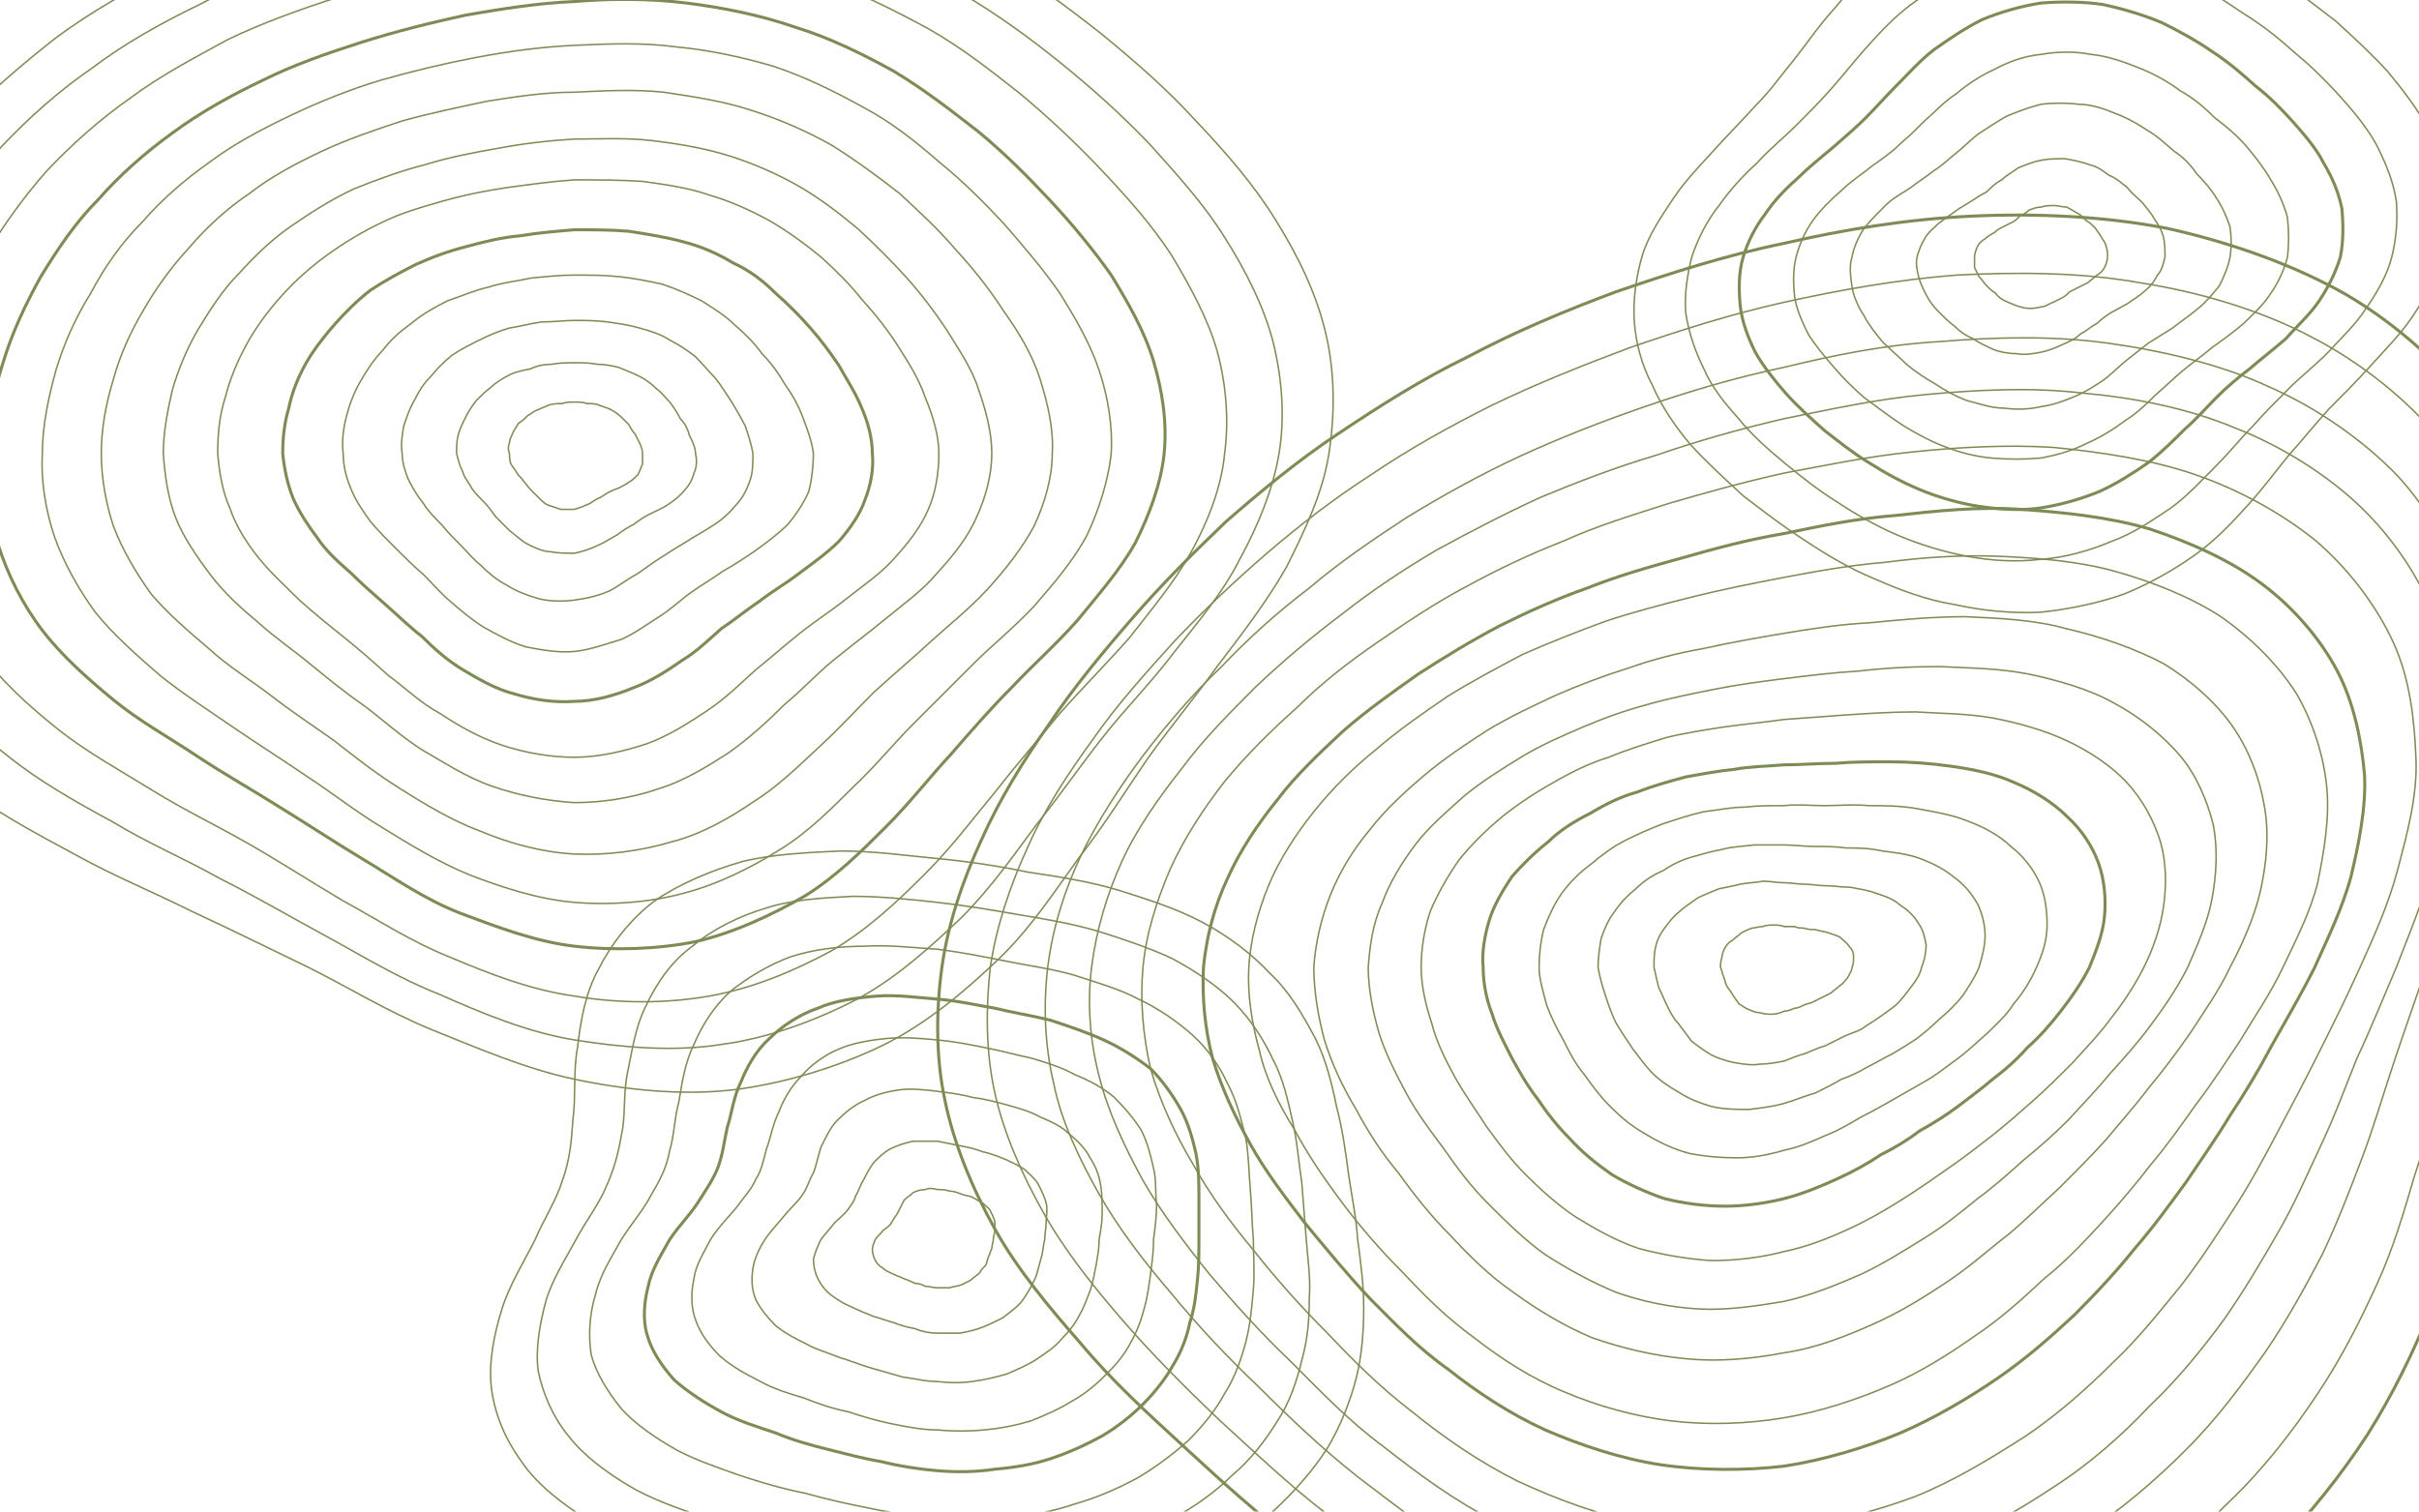
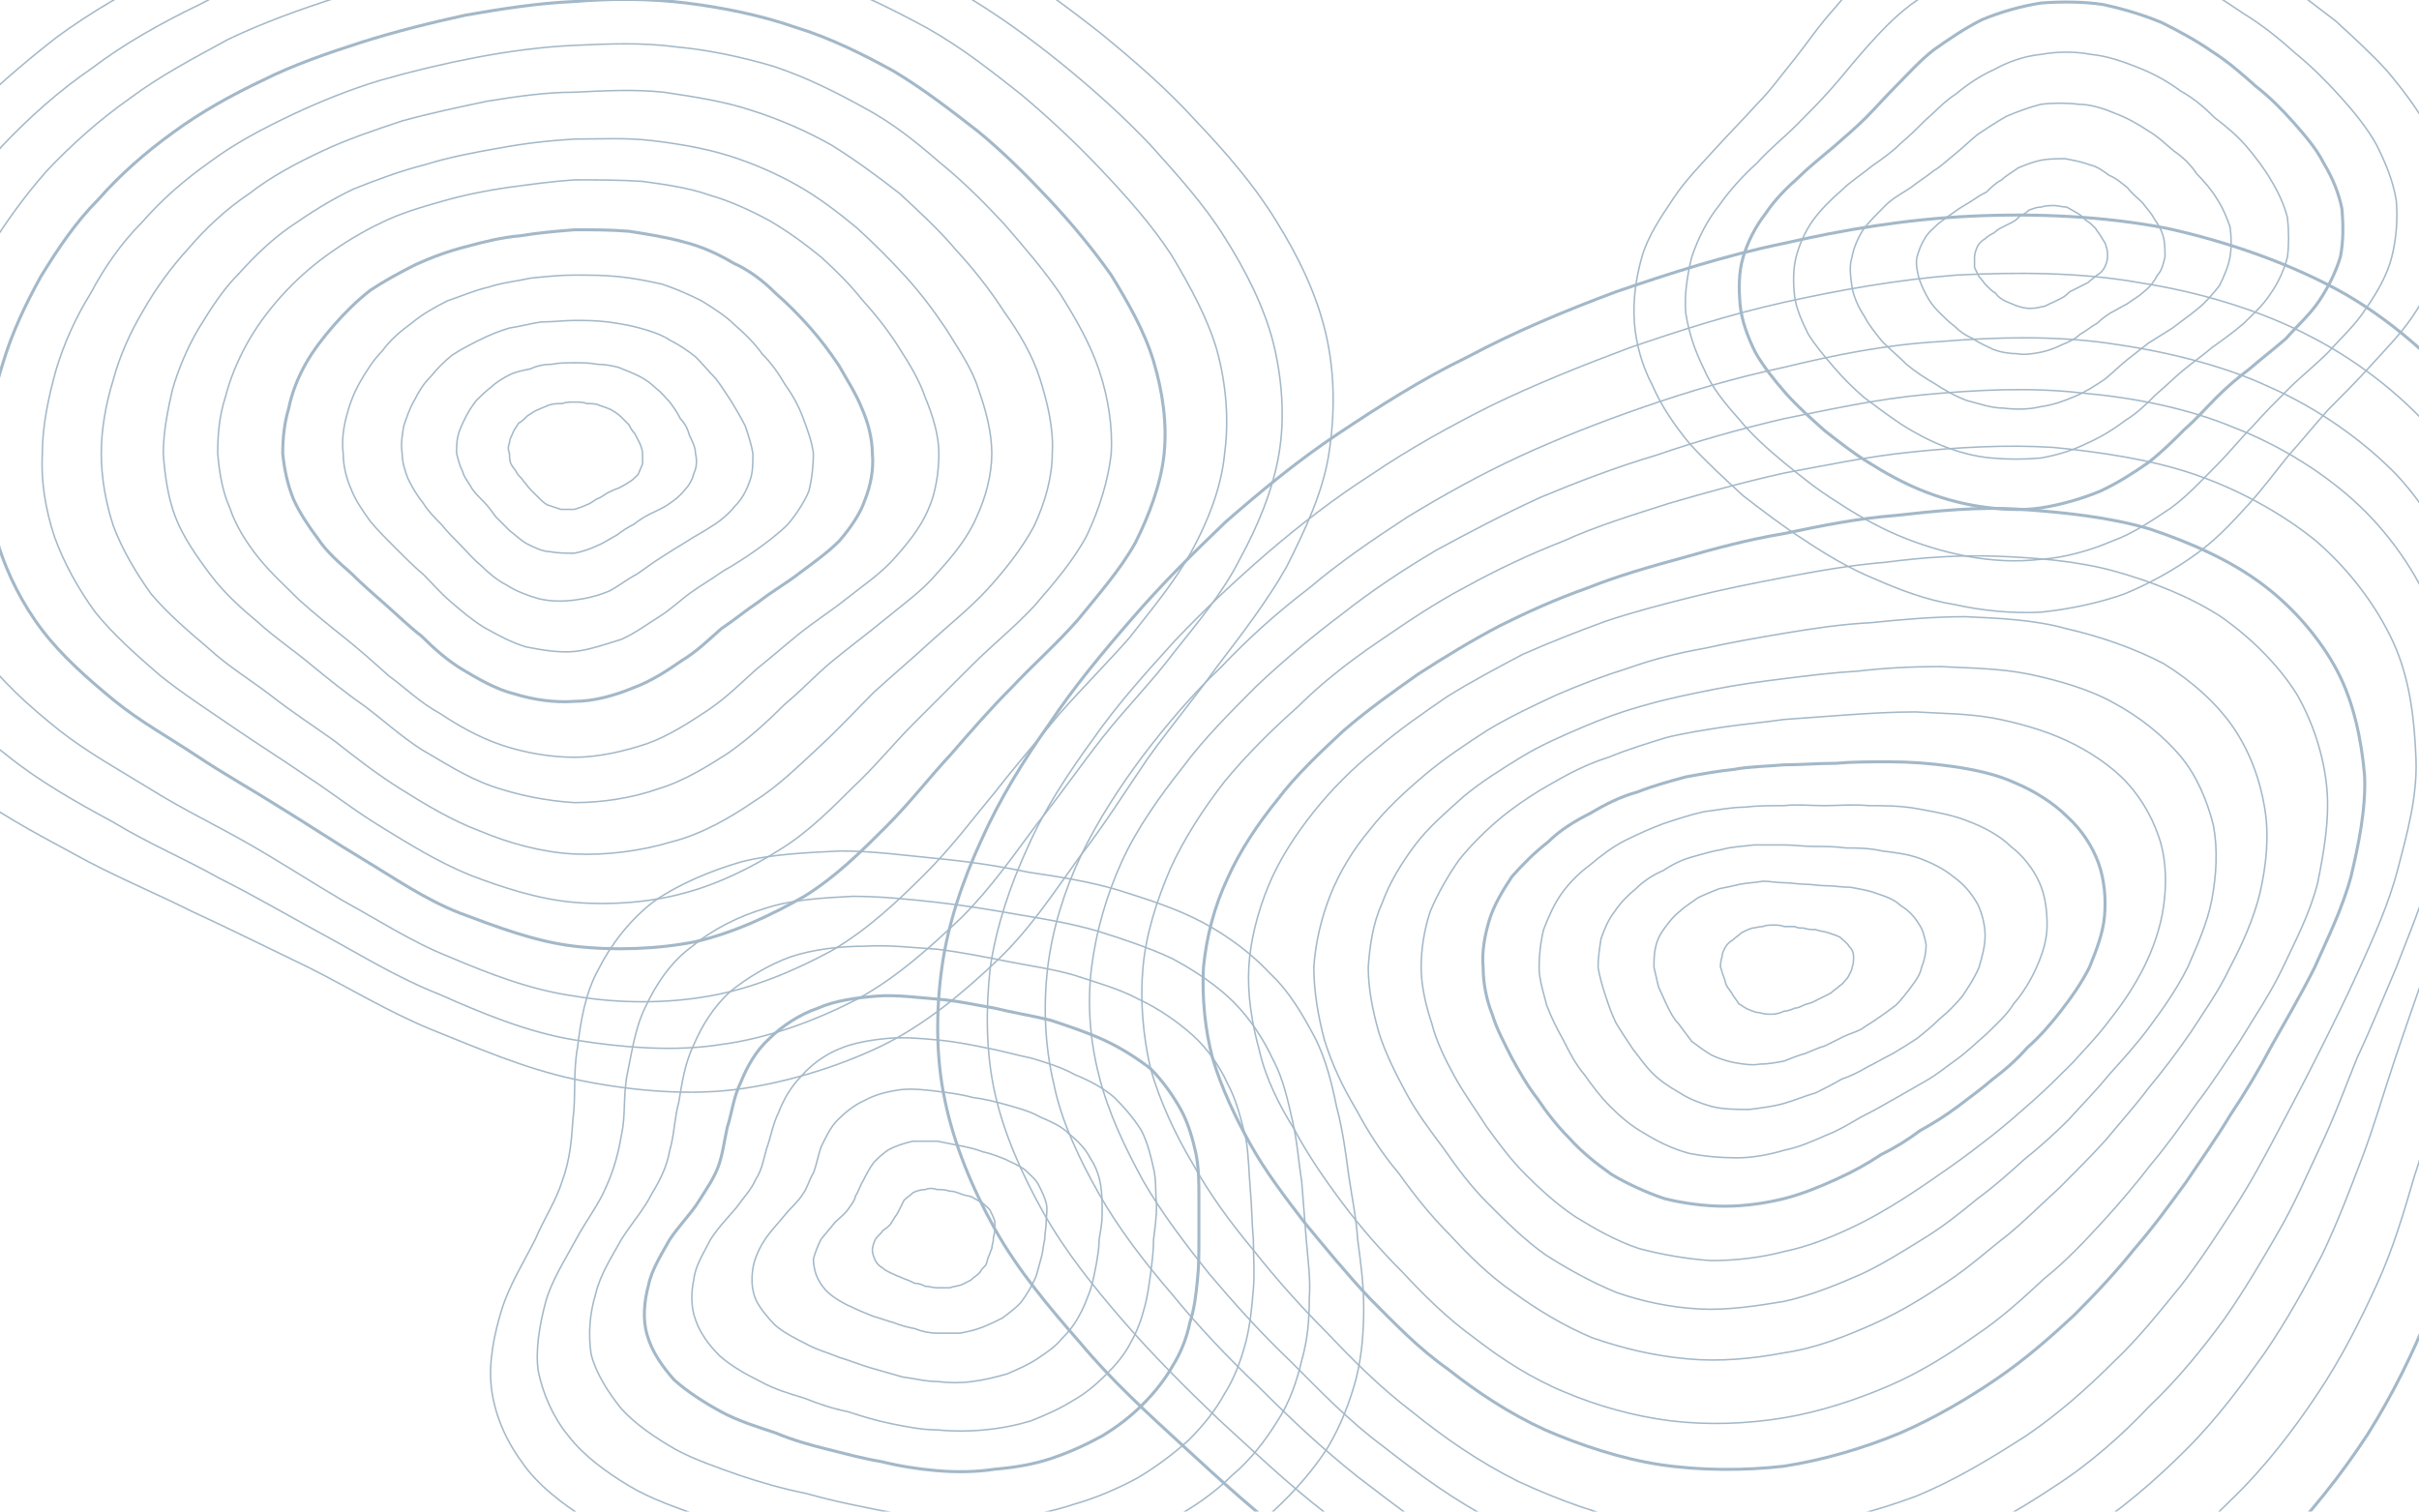
<svg xmlns="http://www.w3.org/2000/svg" viewBox="0 0 1600 1000" preserveAspectRatio="xMidYMid slice">
-   <g fill="none" stroke="#7D8C55" stroke-width="1">
+   <g fill="none" stroke="#A3B8C8" stroke-width="1">
    <path d="M425 300C425 302 425 305 425 307C424 309 423 312 422 314C420 316 418 318 416 319C413 321 411 322 409 323C406 324 404 325 402 326C400 327 398 329 395 330C393 331 391 333 388 334C386 335 383 336 380 337C377 337 374 337 371 337C368 336 365 335 362 334C360 333 358 331 356 329C354 327 352 325 351 324C349 322 348 320 346 318C345 316 343 315 342 313C341 311 339 309 338 307C337 305 337 302 337 300C336 298 336 295 337 293C337 291 338 289 339 287C340 284 342 282 343 280C345 279 347 277 349 275C351 274 353 272 356 271C358 270 361 269 363 268C366 267 369 267 372 267C374 266 377 266 380 266C383 266 386 266 388 267C391 267 394 267 396 268C399 269 402 270 404 271C406 272 409 274 411 276C412 277 414 279 416 281C417 283 418 285 420 287C421 289 422 291 423 293C424 295 425 298 425 300Z" />
    <path d="M460 300C461 304 461 309 459 313C458 317 456 321 453 324C450 328 446 331 443 333C439 336 434 338 430 340C426 342 423 344 419 347C415 349 412 351 408 354C404 356 400 359 395 361C391 363 385 365 380 366C375 366 369 366 364 365C359 365 353 362 349 360C345 358 341 354 337 351C334 348 331 345 328 342C325 338 323 335 320 332C317 329 314 326 312 323C310 319 307 316 306 312C304 308 303 304 302 300C302 296 302 292 303 288C304 284 306 280 308 276C310 272 312 269 315 265C318 262 321 259 325 256C328 253 333 250 337 248C341 246 346 245 351 244C355 242 360 241 365 241C370 240 375 240 380 240C385 240 390 240 395 241C400 241 405 242 409 243C414 245 419 247 423 249C427 251 431 254 434 257C438 260 440 263 443 266C446 270 448 273 450 277C453 280 455 284 456 288C458 292 460 296 460 300Z" />
    <path d="M498 300C498 306 498 313 496 318C494 324 491 330 486 335C482 340 476 345 471 348C465 352 459 355 453 359C448 362 443 365 437 369C432 372 427 376 421 380C415 383 409 388 403 391C396 394 388 396 380 397C372 398 364 398 356 396C349 394 341 391 335 387C329 384 323 379 318 374C313 370 309 365 304 360C300 356 296 352 292 347C288 343 283 338 280 333C276 328 273 323 270 317C268 312 266 306 266 300C265 294 266 288 267 282C269 276 271 270 274 265C277 259 280 254 285 249C289 244 294 239 299 235C305 231 311 228 317 225C323 222 330 219 337 217C344 216 351 214 358 213C366 213 373 212 380 212C387 212 394 212 402 213C409 214 416 215 423 217C430 219 437 221 443 225C449 228 455 232 460 236C465 241 469 246 473 250C477 255 480 260 484 266C487 271 490 276 493 282C495 288 497 294 498 300Z" />
    <path d="M538 300C538 308 537 317 535 325C532 332 527 340 521 347C515 353 507 359 500 364C493 369 485 374 478 378C471 383 464 387 457 392C450 397 444 403 436 408C428 413 420 419 411 423C401 426 390 430 380 431C370 432 358 430 348 428C338 425 329 420 320 415C312 410 305 404 298 398C291 392 286 386 280 380C274 375 268 369 262 363C256 357 250 351 245 345C240 338 235 331 232 323C229 316 227 308 227 300C226 292 227 284 229 276C231 268 234 260 238 253C242 246 247 238 253 232C258 225 265 219 272 214C279 208 288 203 296 199C305 196 314 192 323 190C332 187 342 186 351 184C361 183 370 182 380 182C390 182 399 182 409 183C419 184 429 186 438 188C447 191 456 195 464 199C472 204 480 209 486 215C493 221 499 227 504 234C510 240 515 247 519 254C524 261 528 268 531 276C534 284 537 292 538 300Z" />
    <path d="M577 300C578 310 576 321 572 331C569 340 562 350 555 358C547 366 537 373 529 379C520 386 511 391 502 398C493 404 486 410 477 416C469 423 461 431 451 437C441 444 430 451 419 455C407 460 393 464 380 464C367 465 353 463 340 459C328 456 316 449 306 443C296 437 287 429 279 421C270 414 263 407 255 400C247 393 239 386 232 379C224 372 216 365 210 356C204 348 198 339 194 330C190 320 188 310 187 300C187 290 188 280 191 270C193 260 197 250 202 241C207 232 214 223 221 215C228 207 236 199 245 192C254 186 265 180 275 175C286 170 297 166 309 163C320 160 332 157 344 156C356 154 368 153 380 152C392 152 404 152 416 153C429 155 441 157 452 160C464 163 475 168 485 174C496 179 505 186 513 194C521 201 529 209 536 217C543 225 549 233 555 242C560 251 566 260 570 270C574 279 577 290 577 300Z" stroke-width="2" />
    <path d="M621 300C621 312 619 326 614 337C609 349 600 360 591 370C582 380 570 388 560 396C550 404 539 411 529 419C519 427 510 435 500 443C490 452 480 462 468 470C456 478 442 487 428 492C413 497 396 501 380 501C364 501 347 498 332 493C317 488 303 480 291 472C278 465 268 455 257 447C247 438 238 430 228 422C218 414 208 406 198 397C189 388 179 379 171 369C163 359 156 348 152 336C147 325 145 312 144 300C144 288 145 275 149 263C152 251 157 239 163 228C169 217 177 206 186 196C195 186 205 177 216 169C227 161 240 153 253 147C265 141 279 137 293 133C307 129 322 126 336 124C351 122 365 120 380 119C395 119 410 119 425 120C439 122 455 124 469 129C483 133 496 139 509 146C521 153 532 161 543 170C553 179 562 188 570 198C579 208 587 218 594 229C601 240 608 251 612 263C617 275 621 288 621 300Z" />
    <path d="M656 300C656 314 652 329 646 342C640 356 630 368 620 379C610 391 597 400 585 410C574 419 562 428 551 437C540 446 531 456 519 466C508 477 496 488 482 498C468 507 452 517 435 522C418 528 398 531 380 531C362 530 342 526 325 520C308 514 293 504 279 496C265 487 253 476 241 467C228 458 217 449 206 440C194 430 182 422 171 412C159 402 148 392 139 380C130 368 121 355 116 342C111 329 109 314 108 300C108 286 111 271 114 258C118 244 124 230 131 218C139 205 147 192 158 181C168 170 179 159 192 150C205 141 219 132 234 125C249 119 265 113 281 109C297 104 313 101 330 98C346 95 363 93 380 92C397 92 414 91 431 93C448 95 466 98 482 103C498 108 514 115 528 123C542 131 555 141 567 151C578 161 589 172 599 183C609 194 618 206 626 218C634 231 643 244 647 257C652 271 656 286 656 300Z" />
    <path d="M696 300C696 316 691 333 684 348C676 363 664 378 653 390C641 403 627 414 615 425C602 437 590 447 578 458C566 470 555 482 542 494C529 506 515 520 499 530C483 541 464 552 444 557C424 563 401 566 380 565C359 564 337 558 318 550C299 543 281 532 265 522C249 512 235 501 221 490C207 480 193 471 179 460C166 450 151 441 138 429C125 418 111 406 100 393C90 379 81 364 75 348C70 333 67 316 67 300C67 284 70 267 75 251C79 236 86 220 95 205C103 191 113 177 125 164C136 151 150 138 165 128C179 117 196 108 213 100C230 92 248 86 266 80C284 75 303 71 322 67C341 64 360 61 380 61C400 60 420 59 439 61C459 64 479 67 497 73C516 79 534 87 550 96C566 106 581 117 595 128C608 140 621 152 632 165C644 178 655 192 664 206C674 220 683 235 688 251C693 267 697 284 696 300Z" />
    <path d="M735 300C733 318 727 337 719 354C710 371 697 386 684 401C671 415 656 427 643 440C629 454 617 466 604 479C591 492 579 507 564 521C550 535 534 551 516 562C497 574 475 585 452 591C430 597 404 599 380 597C356 595 332 587 311 579C289 570 270 558 252 547C234 536 219 524 202 513C186 502 170 492 154 481C138 470 121 459 106 447C91 434 75 420 63 405C52 390 42 372 36 355C30 337 27 318 28 300C28 282 32 263 37 245C42 228 50 210 60 194C69 177 80 161 94 147C107 132 122 119 139 107C155 95 174 85 193 76C212 67 232 59 252 53C273 47 294 42 315 38C336 34 358 31 380 30C402 29 425 28 447 31C469 33 492 38 512 44C533 51 553 61 571 71C590 81 606 94 621 107C637 120 651 134 664 148C677 163 690 178 701 194C711 210 721 227 727 245C733 263 736 282 735 300Z" />
    <path d="M770 300C768 320 760 341 751 359C741 377 726 394 713 410C699 426 683 440 669 455C655 469 642 484 629 499C615 514 602 531 586 547C570 563 553 580 532 593C511 605 486 617 460 623C435 628 406 629 380 626C354 623 328 613 304 604C281 595 261 581 241 569C221 557 203 545 185 534C166 522 148 512 130 500C112 488 92 477 75 463C58 449 41 434 28 417C15 400 5 380 -1 361C-8 341 -10 320 -9 300C-9 280 -4 259 2 240C8 220 17 201 27 183C38 165 50 147 65 132C79 116 96 101 114 88C133 74 153 63 174 53C194 43 217 35 239 28C261 21 285 15 308 10C331 6 356 2 380 1C404 -1 430 -1 454 2C478 5 503 10 526 18C549 25 571 36 591 47C611 59 629 73 647 87C664 101 679 116 694 132C709 148 723 165 735 182C746 200 757 219 763 239C769 259 772 280 770 300Z" stroke-width="2" />
    <path d="M810 300C808 322 799 345 788 365C777 385 761 404 747 422C732 439 716 455 701 472C687 489 673 505 659 523C644 541 630 560 612 578C594 596 574 615 550 629C526 642 498 654 469 659C441 664 409 664 380 659C351 655 323 644 297 633C272 623 249 608 227 596C205 583 185 570 164 558C143 546 122 536 101 523C80 510 58 498 39 483C19 467 0 450 -14 430C-28 411 -38 389 -45 368C-51 346 -53 322 -52 300C-51 278 -46 255 -39 233C-32 212 -22 190 -11 171C1 151 15 131 31 113C47 96 66 79 86 65C106 50 129 38 151 26C174 15 199 6 224 -2C248 -10 274 -17 300 -22C326 -27 353 -32 380 -33C407 -35 435 -35 462 -32C490 -28 517 -22 543 -14C568 -5 592 7 614 19C637 32 657 48 676 63C695 79 713 96 729 113C746 131 762 149 775 169C787 189 799 211 805 232C811 254 813 278 810 300Z" />
    <path d="M846 300C842 324 832 348 820 370C809 392 792 412 777 431C762 451 745 468 730 487C715 506 702 525 686 545C671 565 656 587 636 607C616 626 593 647 567 661C540 675 508 687 477 691C446 696 411 693 380 688C349 683 318 670 291 658C263 647 239 632 215 619C191 606 169 593 145 581C122 568 98 558 75 544C51 531 26 517 5 500C-16 484 -37 464 -51 443C-66 422 -77 398 -84 374C-90 350 -92 324 -90 300C-89 276 -83 251 -75 228C-68 204 -57 181 -44 159C-32 138 -16 117 1 97C19 78 39 60 61 45C82 29 107 15 132 3C156 -10 183 -20 210 -29C236 -38 264 -46 293 -52C321 -57 350 -62 380 -64C410 -66 441 -66 470 -62C500 -58 530 -51 557 -42C585 -33 611 -19 635 -5C659 9 681 25 702 42C723 59 743 77 761 96C779 116 797 136 810 157C824 179 836 203 842 226C848 250 850 276 846 300Z" />
    <path d="M879 300C875 326 863 351 851 375C838 398 821 420 805 441C790 462 774 481 759 502C744 524 731 545 714 567C698 589 682 614 660 635C638 656 612 678 583 692C554 706 518 717 485 721C451 725 413 721 380 714C347 707 315 693 285 681C256 669 230 653 204 640C177 627 153 615 127 603C101 590 74 579 49 565C23 551 -5 536 -28 518C-50 500 -72 478 -88 455C-103 432 -114 406 -121 380C-127 354 -128 326 -126 300C-124 274 -118 247 -109 222C-101 197 -90 172 -76 149C-62 126 -46 103 -27 82C-8 62 14 43 37 25C60 8 86 -7 113 -20C139 -33 168 -45 196 -55C225 -65 255 -74 286 -80C316 -87 348 -92 380 -94C412 -96 445 -95 477 -91C509 -87 541 -79 571 -69C600 -58 629 -44 655 -29C681 -14 705 4 728 22C750 40 772 59 791 80C811 101 830 123 844 146C859 170 871 195 877 221C883 247 883 274 879 300Z" />
    <path d="M1225 640C1225 642 1223 645 1222 647C1220 649 1219 651 1217 652C1215 654 1213 655 1211 657C1209 658 1207 659 1205 660C1203 661 1201 662 1199 663C1197 664 1195 664 1193 665C1191 666 1189 667 1187 667C1185 668 1182 669 1180 669C1178 670 1175 671 1172 671C1170 671 1167 671 1164 670C1162 670 1159 669 1157 668C1154 667 1152 665 1150 664C1149 662 1147 660 1146 658C1145 656 1143 654 1142 652C1141 650 1141 648 1140 646C1139 644 1139 642 1138 640C1138 638 1138 636 1139 633C1139 631 1140 629 1141 627C1142 625 1144 623 1146 622C1148 620 1150 619 1152 617C1154 616 1156 615 1159 614C1161 614 1163 613 1166 613C1168 612 1171 612 1173 612C1175 612 1178 612 1180 613C1182 613 1184 613 1187 613C1189 614 1191 614 1193 614C1196 615 1198 615 1201 615C1203 616 1206 616 1209 617C1212 618 1215 619 1217 620C1219 622 1222 624 1223 626C1225 628 1226 630 1226 633C1226 635 1226 638 1225 640Z" />
    <path d="M1271 640C1270 645 1267 649 1264 653C1261 657 1258 661 1254 665C1250 668 1246 671 1243 673C1239 676 1235 678 1231 681C1227 683 1223 684 1219 686C1215 688 1211 690 1207 692C1203 693 1199 695 1194 697C1190 698 1185 700 1180 702C1175 703 1169 704 1164 704C1159 705 1153 704 1147 703C1142 702 1136 700 1132 698C1127 695 1123 692 1119 689C1116 685 1113 681 1110 677C1107 674 1105 670 1103 666C1101 662 1099 657 1097 653C1096 649 1095 644 1094 640C1094 636 1094 631 1095 627C1096 622 1098 618 1101 614C1104 610 1107 606 1111 603C1114 600 1119 597 1123 594C1127 592 1132 590 1137 588C1142 587 1147 586 1151 585C1156 584 1161 584 1166 583C1171 583 1175 584 1180 584C1185 584 1189 585 1194 585C1198 585 1203 586 1208 586C1213 586 1218 587 1224 587C1229 588 1236 589 1241 591C1247 593 1253 595 1257 599C1262 602 1266 606 1269 611C1272 615 1273 620 1274 625C1274 630 1273 635 1271 640Z" />
    <path d="M1309 640C1306 647 1302 653 1298 659C1294 664 1288 670 1283 674C1278 679 1273 683 1268 687C1262 691 1257 694 1252 697C1246 700 1241 703 1235 706C1230 709 1224 712 1218 714C1213 717 1207 720 1201 723C1194 725 1187 728 1180 730C1173 732 1165 733 1157 734C1149 734 1140 734 1132 732C1125 730 1117 727 1111 723C1104 719 1098 715 1093 710C1088 705 1084 699 1080 694C1076 688 1072 682 1069 677C1066 671 1064 665 1062 659C1060 653 1058 646 1057 640C1057 634 1058 627 1059 621C1061 615 1064 608 1068 603C1072 597 1077 592 1082 588C1087 583 1093 579 1100 576C1106 572 1112 569 1119 567C1126 565 1133 563 1139 562C1146 560 1153 560 1160 559C1167 559 1173 559 1180 559C1187 559 1193 560 1200 560C1207 560 1214 560 1221 561C1228 561 1236 561 1245 563C1253 564 1262 565 1270 568C1278 571 1286 575 1292 580C1299 585 1304 591 1308 598C1311 604 1313 612 1313 619C1313 626 1311 633 1309 640Z" />
    <path d="M1347 640C1343 649 1338 657 1332 664C1327 672 1320 678 1314 684C1307 690 1301 696 1294 701C1287 706 1281 711 1274 715C1267 719 1260 723 1253 727C1246 731 1239 735 1231 739C1224 743 1216 748 1208 751C1199 755 1190 759 1180 761C1170 764 1159 766 1149 766C1138 766 1127 765 1117 763C1106 760 1096 755 1088 750C1079 745 1072 739 1065 732C1058 725 1053 718 1048 711C1042 704 1038 696 1034 688C1030 681 1026 673 1023 665C1021 657 1018 648 1018 640C1018 632 1019 623 1021 615C1024 607 1028 598 1033 591C1038 584 1045 577 1052 572C1059 566 1067 560 1075 556C1083 552 1092 548 1100 545C1109 542 1118 539 1127 537C1136 536 1145 534 1154 534C1162 533 1171 533 1180 533C1189 532 1197 533 1207 533C1216 533 1225 532 1236 533C1246 533 1257 533 1268 535C1279 537 1291 539 1301 543C1312 547 1323 553 1330 560C1338 566 1345 575 1349 584C1353 593 1354 603 1354 612C1354 622 1351 631 1347 640Z" />
    <path d="M1382 640C1377 650 1370 660 1363 669C1356 678 1349 686 1341 693C1334 701 1326 708 1318 714C1311 720 1303 726 1295 732C1287 738 1279 743 1270 748C1262 754 1254 759 1244 764C1235 770 1226 775 1215 780C1204 785 1192 790 1180 793C1168 796 1154 798 1141 798C1127 798 1113 796 1101 793C1089 789 1076 783 1066 777C1056 770 1046 762 1038 753C1030 745 1023 736 1017 727C1010 718 1005 709 1000 700C995 690 990 681 987 671C983 661 981 650 981 640C980 630 982 619 985 609C988 599 994 589 1000 580C1007 572 1015 564 1024 557C1032 549 1042 543 1052 538C1062 532 1072 527 1083 524C1093 520 1104 517 1115 514C1126 512 1137 510 1147 509C1158 507 1169 507 1180 506C1191 506 1202 505 1214 505C1225 504 1237 504 1250 504C1263 504 1277 505 1291 507C1305 509 1320 512 1333 518C1345 523 1358 531 1367 540C1377 549 1384 560 1388 571C1392 582 1393 595 1392 606C1391 618 1386 630 1382 640Z" stroke-width="2" />
    <path d="M1418 640C1412 652 1404 664 1396 674C1388 685 1379 694 1371 703C1362 712 1354 720 1345 728C1336 736 1328 743 1318 751C1309 758 1300 765 1290 772C1280 779 1270 786 1259 793C1248 800 1236 807 1223 813C1210 819 1195 825 1180 828C1165 832 1148 834 1132 834C1116 833 1099 830 1084 826C1069 821 1055 813 1042 805C1030 797 1019 787 1009 777C999 767 991 756 983 745C976 734 968 723 962 712C956 701 950 689 947 677C943 665 940 652 940 640C940 628 942 615 946 603C951 591 958 579 965 569C973 559 983 549 994 540C1004 532 1016 524 1027 518C1039 511 1051 505 1064 501C1076 496 1089 492 1102 488C1114 485 1127 483 1140 481C1154 479 1166 478 1180 476C1194 475 1207 474 1221 473C1236 472 1251 471 1267 471C1283 472 1301 472 1318 475C1334 478 1352 483 1367 490C1382 497 1397 507 1407 518C1418 530 1425 544 1429 557C1433 571 1433 586 1431 600C1429 614 1424 628 1418 640Z" />
    <path d="M1447 640C1440 654 1431 667 1422 679C1414 690 1404 701 1395 711C1386 722 1377 731 1368 741C1359 750 1349 759 1339 767C1329 776 1319 785 1308 793C1297 802 1286 811 1273 819C1260 827 1246 836 1231 843C1215 850 1198 857 1180 861C1162 864 1142 867 1124 866C1105 865 1086 861 1069 855C1052 848 1036 839 1022 830C1008 820 996 808 984 796C973 785 964 773 955 760C946 748 937 736 930 723C923 710 916 696 912 683C908 669 905 654 905 640C906 626 908 611 914 598C919 584 927 571 936 559C945 547 957 537 968 527C980 517 993 509 1006 501C1019 493 1033 487 1047 481C1061 475 1075 470 1090 466C1104 462 1119 459 1134 456C1149 453 1164 451 1180 449C1196 447 1212 445 1229 444C1246 442 1264 441 1283 441C1302 442 1322 442 1342 446C1361 450 1382 456 1398 465C1415 474 1431 487 1442 500C1453 513 1460 530 1464 546C1467 562 1466 579 1463 595C1460 611 1453 626 1447 640Z" />
    <path d="M1475 640C1468 655 1458 669 1449 683C1440 696 1431 708 1421 720C1412 732 1402 743 1393 754C1383 765 1373 775 1362 786C1351 796 1340 807 1328 817C1315 827 1303 838 1288 848C1273 858 1257 868 1239 876C1221 884 1201 892 1180 895C1159 899 1137 901 1116 899C1094 897 1073 892 1053 885C1034 877 1016 866 1001 855C985 844 971 830 959 817C946 804 935 790 925 776C914 763 905 749 897 734C888 719 881 704 876 688C872 673 869 656 869 640C870 624 874 607 880 592C886 577 895 562 906 549C916 536 929 524 942 513C955 502 970 492 984 483C999 474 1014 467 1029 460C1045 453 1061 447 1077 442C1094 436 1110 432 1127 429C1145 425 1162 422 1180 419C1198 416 1217 413 1237 412C1257 410 1278 408 1300 408C1322 409 1346 410 1367 416C1389 421 1412 429 1431 439C1449 450 1466 465 1477 481C1488 497 1495 516 1498 535C1501 553 1499 572 1495 590C1491 607 1483 625 1475 640Z" />
    <path d="M1510 640C1502 657 1491 673 1482 688C1472 703 1463 717 1453 730C1443 744 1434 757 1423 770C1413 783 1402 796 1391 808C1379 821 1367 834 1352 846C1338 859 1324 872 1306 884C1289 896 1270 908 1249 917C1228 926 1204 934 1180 938C1156 942 1130 943 1105 940C1081 937 1056 930 1035 921C1013 912 993 899 975 885C957 872 942 857 928 842C913 827 900 812 888 796C876 780 865 764 856 747C846 731 837 713 833 695C828 677 825 658 826 640C827 622 832 603 839 586C846 569 857 552 869 537C881 522 895 508 910 496C925 483 941 472 957 461C973 451 990 442 1007 433C1025 425 1043 418 1062 411C1080 405 1099 400 1119 395C1139 390 1159 386 1180 382C1201 378 1223 374 1247 372C1270 369 1295 367 1321 368C1346 369 1374 371 1399 378C1424 385 1449 395 1469 408C1489 422 1507 440 1519 459C1530 478 1537 500 1539 521C1541 542 1537 564 1533 584C1528 604 1518 623 1510 640Z" />
    <path d="M1531 640C1522 658 1512 675 1503 691C1494 708 1485 723 1475 738C1466 753 1456 767 1446 782C1435 797 1425 811 1412 826C1400 841 1387 855 1372 870C1357 884 1340 899 1321 912C1302 925 1280 938 1257 948C1233 958 1206 966 1180 970C1154 973 1125 973 1098 969C1072 965 1045 956 1022 946C998 935 977 921 958 906C938 892 922 875 906 859C891 843 877 826 863 809C850 792 837 775 827 757C817 739 808 720 802 700C797 681 795 660 796 640C798 620 803 600 812 581C820 563 832 545 845 529C857 513 873 498 888 484C904 470 921 458 938 446C955 435 973 424 992 414C1010 405 1030 396 1050 389C1070 381 1091 375 1113 369C1134 363 1156 357 1180 353C1204 348 1228 343 1254 341C1281 338 1309 335 1337 337C1365 339 1395 342 1422 350C1449 359 1476 371 1497 387C1517 402 1535 423 1546 444C1557 465 1562 490 1564 513C1565 535 1560 559 1555 580C1549 602 1539 622 1531 640Z" stroke-width="2" />
    <path d="M1561 640C1552 660 1543 678 1534 696C1525 714 1516 731 1507 748C1498 765 1489 782 1478 799C1467 816 1456 833 1443 850C1429 867 1415 885 1398 901C1381 918 1362 935 1340 950C1318 964 1294 979 1267 990C1240 1000 1210 1008 1180 1011C1150 1015 1118 1013 1088 1008C1059 1003 1030 992 1004 980C978 967 955 951 934 934C913 918 895 900 878 882C860 864 844 846 829 827C814 809 800 790 789 770C777 750 767 728 761 707C756 685 754 662 756 640C758 618 765 596 774 575C783 555 796 535 810 517C824 500 841 483 858 468C874 452 892 438 911 425C930 412 949 399 970 388C990 377 1011 367 1034 358C1056 348 1079 341 1104 333C1128 326 1153 319 1180 313C1207 308 1235 302 1265 299C1294 296 1327 294 1358 296C1389 299 1423 304 1452 314C1481 324 1510 340 1532 358C1554 377 1572 401 1583 425C1594 449 1597 476 1598 502C1599 527 1592 552 1586 575C1580 598 1570 620 1561 640Z" />
    <path d="M1585 640C1576 661 1568 681 1559 700C1551 720 1544 739 1535 758C1526 777 1518 796 1507 815C1496 834 1485 853 1471 873C1457 892 1441 912 1422 930C1404 949 1383 968 1358 984C1334 1000 1306 1016 1276 1027C1246 1038 1213 1046 1180 1048C1147 1050 1112 1048 1080 1041C1049 1034 1017 1021 990 1007C962 993 938 975 915 957C892 940 873 920 854 901C834 882 817 863 800 843C784 823 768 802 756 781C744 759 733 736 727 712C721 689 719 664 722 640C725 616 732 592 742 570C752 548 767 527 782 508C796 489 814 471 831 454C849 437 868 421 888 406C907 391 928 377 950 364C972 352 995 340 1019 329C1043 319 1069 309 1096 301C1122 292 1150 284 1180 277C1210 271 1241 264 1274 261C1307 258 1343 256 1377 260C1411 263 1447 270 1478 283C1509 295 1539 314 1561 335C1583 356 1601 383 1611 410C1621 436 1624 466 1623 493C1623 520 1616 547 1609 572C1603 596 1593 619 1585 640Z" />
    <path d="M1605 640C1597 663 1590 683 1583 704C1576 725 1570 746 1562 767C1554 788 1546 809 1536 830C1525 851 1513 873 1498 895C1483 916 1467 938 1446 959C1426 979 1402 1000 1375 1017C1348 1034 1317 1051 1285 1061C1252 1072 1215 1080 1180 1081C1145 1082 1107 1078 1073 1069C1039 1061 1007 1047 977 1031C948 1016 923 996 898 977C874 958 853 938 833 918C812 898 793 878 775 856C757 835 740 813 727 790C714 767 702 742 697 717C691 692 690 665 693 640C696 615 704 589 715 566C726 543 741 520 756 500C772 479 789 459 808 441C826 422 845 405 866 389C886 372 908 357 931 342C954 328 979 314 1005 302C1031 290 1059 279 1088 269C1117 259 1147 250 1180 243C1213 235 1247 228 1283 226C1319 223 1358 222 1394 227C1430 232 1469 241 1501 256C1533 270 1564 292 1586 315C1608 339 1624 369 1633 398C1643 426 1644 458 1643 487C1642 515 1634 543 1628 569C1622 594 1612 617 1605 640Z" />
    <path d="M1633 640C1626 664 1621 686 1615 709C1609 732 1605 755 1597 778C1590 802 1583 826 1572 850C1561 874 1549 898 1533 922C1517 946 1498 971 1475 993C1452 1016 1426 1039 1396 1057C1366 1076 1331 1093 1295 1103C1259 1114 1218 1121 1180 1121C1142 1121 1101 1114 1065 1104C1028 1094 993 1078 962 1061C931 1044 904 1022 878 1002C852 982 829 960 806 939C784 918 762 896 743 874C723 851 704 827 690 802C676 777 664 750 658 723C652 696 652 667 655 640C659 613 668 586 680 560C691 535 707 511 723 489C739 466 758 445 777 424C796 404 816 385 838 366C859 348 882 330 907 314C932 297 959 282 987 268C1016 254 1046 242 1078 230C1110 219 1144 208 1180 200C1216 192 1255 185 1294 182C1333 180 1376 180 1415 187C1454 193 1495 205 1529 223C1562 240 1593 265 1615 292C1637 318 1652 352 1661 383C1670 414 1670 448 1669 478C1667 508 1659 538 1653 565C1647 592 1639 616 1633 640Z" />
    <path d="M1657 640C1653 665 1649 689 1645 714C1641 739 1638 764 1631 790C1625 815 1618 842 1607 868C1596 895 1583 922 1566 949C1549 975 1528 1002 1503 1027C1478 1051 1448 1075 1415 1095C1382 1114 1344 1131 1305 1141C1265 1151 1221 1157 1180 1155C1139 1154 1096 1146 1057 1134C1019 1122 982 1104 950 1085C917 1067 888 1044 860 1023C832 1002 808 980 783 957C759 935 735 913 715 889C694 865 673 840 658 813C643 786 631 757 625 728C619 700 619 669 623 640C627 611 637 582 649 556C661 529 677 503 694 479C710 455 729 432 749 409C768 387 789 366 811 345C834 325 858 305 885 287C912 269 940 251 971 236C1001 220 1034 206 1069 193C1104 181 1141 169 1180 161C1219 152 1261 145 1304 143C1346 141 1392 143 1433 151C1474 160 1517 175 1552 195C1586 215 1617 243 1639 273C1661 302 1674 338 1683 371C1691 404 1690 440 1688 472C1687 503 1679 533 1674 561C1669 589 1662 615 1657 640Z" stroke-width="2" />
    <path d="M1394 170C1394 172 1393 175 1392 177C1391 179 1389 181 1387 182C1385 184 1383 185 1381 187C1379 188 1377 189 1375 190C1373 191 1371 192 1369 193C1368 194 1366 196 1364 197C1362 198 1360 199 1358 200C1355 201 1353 203 1350 203C1347 204 1344 204 1342 204C1339 204 1336 203 1333 202C1331 201 1328 200 1326 199C1324 198 1321 196 1320 194C1318 193 1316 191 1314 189C1312 187 1311 185 1309 183C1308 181 1307 179 1306 177C1306 175 1306 172 1306 170C1306 168 1307 165 1308 163C1309 161 1311 159 1313 158C1315 156 1317 155 1319 154C1321 152 1323 151 1325 150C1327 149 1329 148 1331 147C1333 146 1334 145 1336 143C1338 142 1340 141 1342 139C1345 138 1347 137 1350 137C1353 136 1356 136 1359 136C1361 136 1364 137 1367 137C1369 138 1372 140 1374 141C1376 142 1378 144 1380 146C1382 147 1384 149 1386 151C1387 153 1389 155 1390 157C1391 159 1393 161 1393 163C1394 165 1394 168 1394 170Z" />
    <path d="M1432 170C1431 174 1430 179 1427 182C1425 186 1422 190 1418 193C1415 196 1411 198 1407 201C1403 203 1400 205 1396 207C1393 209 1390 211 1387 214C1383 216 1380 219 1376 221C1373 224 1369 226 1364 228C1360 230 1355 232 1350 233C1345 234 1339 235 1334 234C1329 234 1323 233 1318 231C1314 229 1309 227 1305 224C1300 222 1296 219 1293 216C1289 213 1286 210 1282 206C1279 203 1276 199 1274 195C1272 191 1270 187 1269 183C1268 179 1267 174 1268 170C1269 166 1271 161 1273 158C1275 154 1279 151 1282 148C1286 145 1290 142 1293 140C1297 137 1301 135 1304 133C1307 131 1310 129 1314 127C1317 124 1320 121 1324 119C1327 116 1331 114 1335 111C1340 109 1345 107 1350 106C1355 105 1361 105 1366 105C1371 106 1377 107 1382 109C1387 110 1391 113 1395 116C1400 118 1403 121 1407 124C1410 128 1414 131 1417 134C1420 138 1423 141 1425 145C1428 149 1430 153 1431 157C1432 161 1432 166 1432 170Z" />
    <path d="M1475 170C1474 176 1471 183 1468 189C1464 194 1459 200 1454 204C1448 209 1442 213 1437 217C1432 220 1426 224 1421 227C1416 231 1412 234 1407 238C1402 242 1397 247 1392 251C1386 255 1380 259 1373 262C1366 265 1358 268 1350 269C1342 271 1333 271 1325 270C1317 270 1309 267 1301 265C1293 262 1286 258 1280 254C1273 250 1267 246 1261 241C1256 236 1250 231 1245 226C1241 221 1236 215 1233 209C1229 203 1226 196 1225 190C1224 183 1223 176 1225 170C1226 164 1229 157 1233 151C1237 146 1242 141 1247 136C1252 131 1258 128 1264 124C1269 120 1274 117 1279 113C1284 110 1288 106 1293 102C1298 98 1303 93 1308 89C1314 85 1320 81 1327 77C1334 74 1342 71 1350 69C1358 68 1367 68 1375 69C1383 69 1392 72 1399 75C1407 78 1414 82 1420 86C1427 90 1432 95 1438 100C1444 104 1449 109 1453 115C1458 120 1463 126 1466 131C1470 137 1473 144 1475 150C1476 157 1476 164 1475 170Z" />
    <path d="M1513 170C1511 178 1507 187 1502 194C1497 202 1490 208 1484 214C1477 220 1470 225 1463 230C1456 236 1450 240 1444 245C1438 250 1432 256 1426 261C1420 267 1414 273 1406 278C1398 284 1390 289 1381 293C1371 298 1361 301 1350 303C1339 304 1328 304 1317 303C1306 302 1295 299 1285 295C1275 291 1266 286 1258 281C1249 275 1241 269 1233 263C1226 257 1219 250 1213 243C1207 236 1201 229 1196 221C1192 213 1188 204 1187 196C1186 187 1186 178 1188 170C1190 162 1194 153 1199 146C1204 139 1211 132 1218 126C1224 120 1232 115 1238 110C1245 105 1251 101 1257 95C1263 90 1268 85 1274 79C1280 74 1286 67 1294 62C1301 56 1310 50 1319 46C1328 41 1339 37 1350 36C1361 34 1373 34 1383 36C1394 37 1405 41 1415 45C1425 49 1434 54 1442 60C1451 65 1458 71 1465 78C1473 84 1480 90 1486 97C1492 104 1498 112 1502 119C1507 127 1511 136 1513 144C1514 153 1514 162 1513 170Z" />
    <path d="M1548 170C1545 180 1540 190 1534 199C1528 208 1519 216 1512 224C1504 231 1496 237 1488 244C1480 250 1473 256 1466 263C1459 270 1453 277 1445 284C1438 291 1430 299 1421 306C1411 313 1400 320 1389 325C1377 330 1363 334 1350 336C1337 338 1322 337 1309 335C1296 333 1282 329 1270 324C1258 319 1247 313 1236 306C1226 300 1216 292 1207 285C1198 277 1189 269 1181 260C1174 252 1166 242 1161 233C1156 223 1152 212 1151 202C1150 191 1150 180 1153 170C1156 160 1161 150 1168 141C1174 132 1182 124 1190 117C1197 110 1206 103 1213 97C1221 90 1228 84 1234 78C1241 71 1247 64 1255 56C1262 49 1270 40 1279 33C1289 26 1299 19 1311 13C1323 8 1337 4 1350 2C1363 1 1378 1 1391 3C1405 6 1418 10 1430 15C1442 21 1453 27 1463 34C1474 41 1483 49 1492 57C1501 64 1509 72 1517 81C1524 89 1532 98 1537 108C1543 118 1547 128 1549 138C1550 149 1550 160 1548 170Z" stroke-width="2" />
    <path d="M1582 170C1579 182 1572 194 1565 204C1558 215 1548 224 1540 233C1531 242 1522 249 1514 257C1505 266 1498 273 1490 282C1482 290 1475 299 1466 308C1457 317 1447 328 1436 336C1424 344 1411 353 1397 358C1383 364 1366 369 1350 370C1334 372 1317 371 1301 368C1285 365 1269 360 1255 354C1241 348 1227 340 1215 332C1202 324 1191 315 1180 306C1169 297 1158 287 1150 277C1141 267 1132 256 1127 244C1121 232 1117 220 1115 207C1114 195 1116 182 1119 170C1123 158 1129 146 1137 136C1144 126 1153 116 1162 108C1170 99 1180 91 1188 83C1196 75 1203 68 1211 59C1219 50 1226 41 1234 32C1243 22 1252 12 1264 3C1275 -5 1288 -14 1303 -20C1317 -26 1334 -31 1350 -32C1366 -34 1384 -32 1400 -29C1415 -26 1431 -20 1445 -14C1459 -8 1472 1 1484 9C1497 17 1508 26 1518 35C1529 44 1539 54 1548 64C1557 74 1566 85 1572 96C1578 108 1583 120 1585 133C1586 145 1585 158 1582 170Z" />
    <path d="M1615 170C1611 184 1604 197 1596 209C1588 221 1577 232 1568 242C1558 253 1549 262 1540 271C1531 281 1523 291 1514 301C1505 312 1497 323 1487 334C1477 345 1466 357 1452 367C1438 377 1422 386 1405 393C1388 399 1369 403 1350 405C1331 406 1311 404 1293 400C1274 397 1256 390 1240 383C1223 376 1208 367 1193 357C1179 348 1166 338 1153 328C1141 317 1129 306 1118 294C1108 282 1099 269 1093 255C1086 242 1082 227 1081 213C1080 199 1082 184 1086 170C1090 156 1099 143 1107 131C1115 119 1125 109 1134 99C1144 88 1153 79 1162 69C1171 60 1178 50 1187 39C1195 29 1203 17 1213 6C1223 -6 1234 -18 1247 -28C1261 -38 1277 -49 1294 -55C1311 -62 1331 -66 1350 -67C1369 -68 1389 -66 1408 -62C1426 -58 1444 -50 1460 -43C1476 -35 1491 -25 1505 -16C1519 -6 1532 4 1545 14C1557 25 1569 36 1579 47C1589 59 1599 72 1606 85C1613 98 1618 113 1620 127C1621 141 1619 156 1615 170Z" />
    <path d="M657 820C657 822 656 824 656 826C655 828 655 829 654 831C653 833 653 835 652 837C650 839 649 840 648 842C646 844 644 845 642 847C640 848 638 849 636 850C633 851 631 851 628 852C625 852 623 852 620 852C617 852 615 851 612 851C610 850 608 849 605 849C603 848 601 847 598 846C596 845 593 844 591 843C589 842 586 841 584 839C582 838 580 836 579 834C578 832 577 829 577 827C577 825 578 822 579 820C580 818 583 816 584 814C586 813 588 811 589 810C590 808 591 807 592 805C593 804 594 802 595 800C596 798 597 796 598 794C600 792 602 791 604 789C606 788 609 787 612 787C614 786 617 786 620 787C623 787 625 787 628 788C631 788 633 789 636 790C638 791 641 791 643 792C645 793 648 795 650 796C652 798 654 799 655 801C656 803 657 805 658 808C658 810 658 812 658 814C658 816 657 818 657 820Z" />
    <path d="M691 820C690 824 690 827 689 831C688 835 687 838 686 842C685 846 683 849 681 853C679 856 677 860 674 863C671 866 667 869 663 872C659 874 655 876 650 878C645 880 640 881 635 882C630 882 625 882 620 882C615 882 610 881 605 879C600 878 596 877 591 875C587 874 582 872 578 871C573 869 568 867 564 865C559 863 554 860 550 857C546 854 543 850 541 846C539 842 538 837 538 833C539 829 541 824 543 820C546 816 549 813 552 809C555 806 559 803 561 800C563 797 565 795 566 791C568 788 569 784 571 781C573 777 575 773 578 769C581 766 585 762 589 760C593 758 599 756 604 755C609 755 615 755 620 755C625 756 630 757 635 758C640 759 645 760 650 762C655 763 660 765 665 767C669 769 674 771 678 774C681 777 685 780 687 784C689 788 691 792 692 796C693 800 692 805 692 808C692 812 691 816 691 820Z" />
    <path d="M727 820C727 826 726 831 725 837C724 842 723 848 721 854C719 859 717 865 714 870C711 876 707 881 702 886C698 891 692 895 686 899C680 903 673 906 666 909C659 911 651 913 643 914C636 915 628 915 620 914C612 914 605 912 597 911C590 909 583 907 576 905C569 903 562 900 555 898C548 895 540 893 533 889C527 886 519 882 513 877C508 872 503 866 500 860C497 853 497 846 498 839C499 833 502 826 506 820C510 814 515 809 519 804C523 799 528 795 531 790C534 786 535 781 538 776C540 771 541 765 543 759C546 753 549 746 554 741C559 736 565 731 572 728C579 724 588 722 595 721C603 720 612 721 620 722C628 723 636 724 643 726C651 727 659 729 666 731C673 733 681 735 688 739C695 742 702 745 707 750C713 755 718 760 721 766C725 772 727 778 728 784C729 790 729 797 729 803C729 809 728 814 727 820Z" />
    <path d="M763 820C763 828 762 835 761 843C760 850 759 858 757 865C755 873 752 881 748 888C744 896 738 903 732 909C725 916 718 922 709 927C701 932 692 936 682 940C672 943 662 945 651 946C641 947 630 947 620 946C610 946 600 944 590 942C580 940 570 937 561 934C551 932 542 929 532 925C522 922 512 919 503 914C493 909 484 904 476 897C469 890 463 882 460 873C457 865 457 855 459 846C460 837 466 828 470 820C475 812 482 805 487 799C492 792 497 787 500 780C504 774 505 767 507 760C510 752 511 744 515 736C518 728 523 719 530 712C536 705 545 698 555 694C564 690 576 688 587 687C598 686 609 687 620 688C631 689 641 691 651 693C662 695 672 698 682 700C692 703 702 706 711 711C721 715 730 720 737 726C744 733 750 740 755 748C759 756 761 764 763 773C765 781 764 789 765 797C765 805 764 812 763 820Z" />
    <path d="M793 820C793 829 793 838 792 847C791 857 790 866 787 875C785 885 781 895 776 903C771 912 764 921 756 929C748 937 739 944 729 950C718 956 707 961 695 965C683 969 670 971 658 972C645 974 632 974 620 973C608 972 595 970 583 967C571 965 560 962 548 959C536 956 525 953 513 948C501 944 488 940 477 934C466 928 455 921 446 913C438 904 431 894 428 883C425 873 426 861 429 850C431 840 438 829 443 820C449 811 457 803 462 795C467 787 472 780 475 772C478 764 479 755 481 746C484 737 485 726 490 716C494 706 500 695 509 687C517 679 529 671 541 667C552 662 567 660 580 659C593 658 607 660 620 661C633 662 646 665 658 667C670 670 683 672 695 675C707 679 719 683 730 688C741 693 752 700 761 707C769 715 776 725 781 734C786 743 789 754 791 763C793 773 793 783 793 792C793 802 793 811 793 820Z" stroke-width="2" />
    <path d="M829 820C829 831 830 842 829 853C828 865 827 876 824 888C821 899 817 911 810 922C804 933 796 943 786 953C776 962 764 971 752 978C739 985 725 991 711 995C696 1000 681 1003 666 1004C651 1005 635 1005 620 1004C605 1003 590 1001 576 998C561 995 547 992 533 988C518 985 504 981 489 976C475 971 460 966 447 959C433 951 420 942 411 932C402 921 394 908 391 896C389 883 390 869 394 856C397 843 405 831 411 820C418 809 426 800 431 790C437 780 441 772 443 761C446 751 446 740 449 729C451 717 453 703 459 691C464 679 472 666 483 656C494 647 509 638 523 633C538 628 556 626 572 626C588 625 604 627 620 628C636 630 651 633 666 636C681 639 696 641 710 645C725 650 740 654 753 661C766 667 779 676 789 685C799 694 807 706 812 717C818 728 821 741 824 753C826 764 826 776 827 787C828 798 828 809 829 820Z" />
    <path d="M864 820C865 833 867 846 866 859C866 873 865 886 861 900C858 913 853 928 845 940C837 953 827 966 815 976C804 987 790 997 775 1005C760 1013 743 1020 726 1025C709 1030 691 1033 673 1035C656 1037 638 1036 620 1035C602 1034 585 1031 568 1028C551 1025 535 1022 518 1018C501 1014 483 1010 466 1004C449 998 431 992 416 983C401 974 386 963 376 950C366 938 359 922 356 907C354 893 357 876 361 861C365 847 374 833 381 820C388 807 396 797 401 785C406 774 409 763 411 751C414 738 412 725 415 710C418 696 420 680 427 666C434 651 444 636 458 626C471 615 489 606 506 601C524 595 545 594 564 593C583 593 602 595 620 597C638 599 656 602 673 605C691 608 709 611 726 616C742 621 760 627 775 634C790 642 805 652 816 663C827 674 836 688 842 701C849 714 852 729 855 742C858 755 859 769 861 782C862 795 863 807 864 820Z" />
    <path d="M898 820C900 835 902 850 902 865C902 880 901 896 897 912C893 927 887 943 878 958C869 972 857 986 843 999C830 1011 813 1022 796 1031C779 1040 760 1048 741 1053C721 1058 701 1062 681 1064C660 1065 640 1065 620 1064C600 1063 581 1060 561 1057C542 1054 523 1050 503 1046C484 1041 464 1037 445 1030C425 1023 405 1016 388 1005C372 995 355 982 345 967C334 952 327 935 325 918C323 901 327 882 332 866C337 850 347 834 354 820C360 806 368 794 372 781C377 767 378 755 379 740C381 726 379 709 382 693C384 676 387 657 396 641C404 625 417 608 433 596C449 585 470 576 491 570C511 565 535 564 556 563C578 563 599 566 620 568C641 570 661 573 680 577C700 580 720 583 740 589C759 595 778 601 795 610C812 619 828 631 840 644C853 656 862 672 870 687C877 701 881 717 884 732C888 747 890 762 892 777C894 791 897 805 898 820Z" />
  </g>
</svg>
